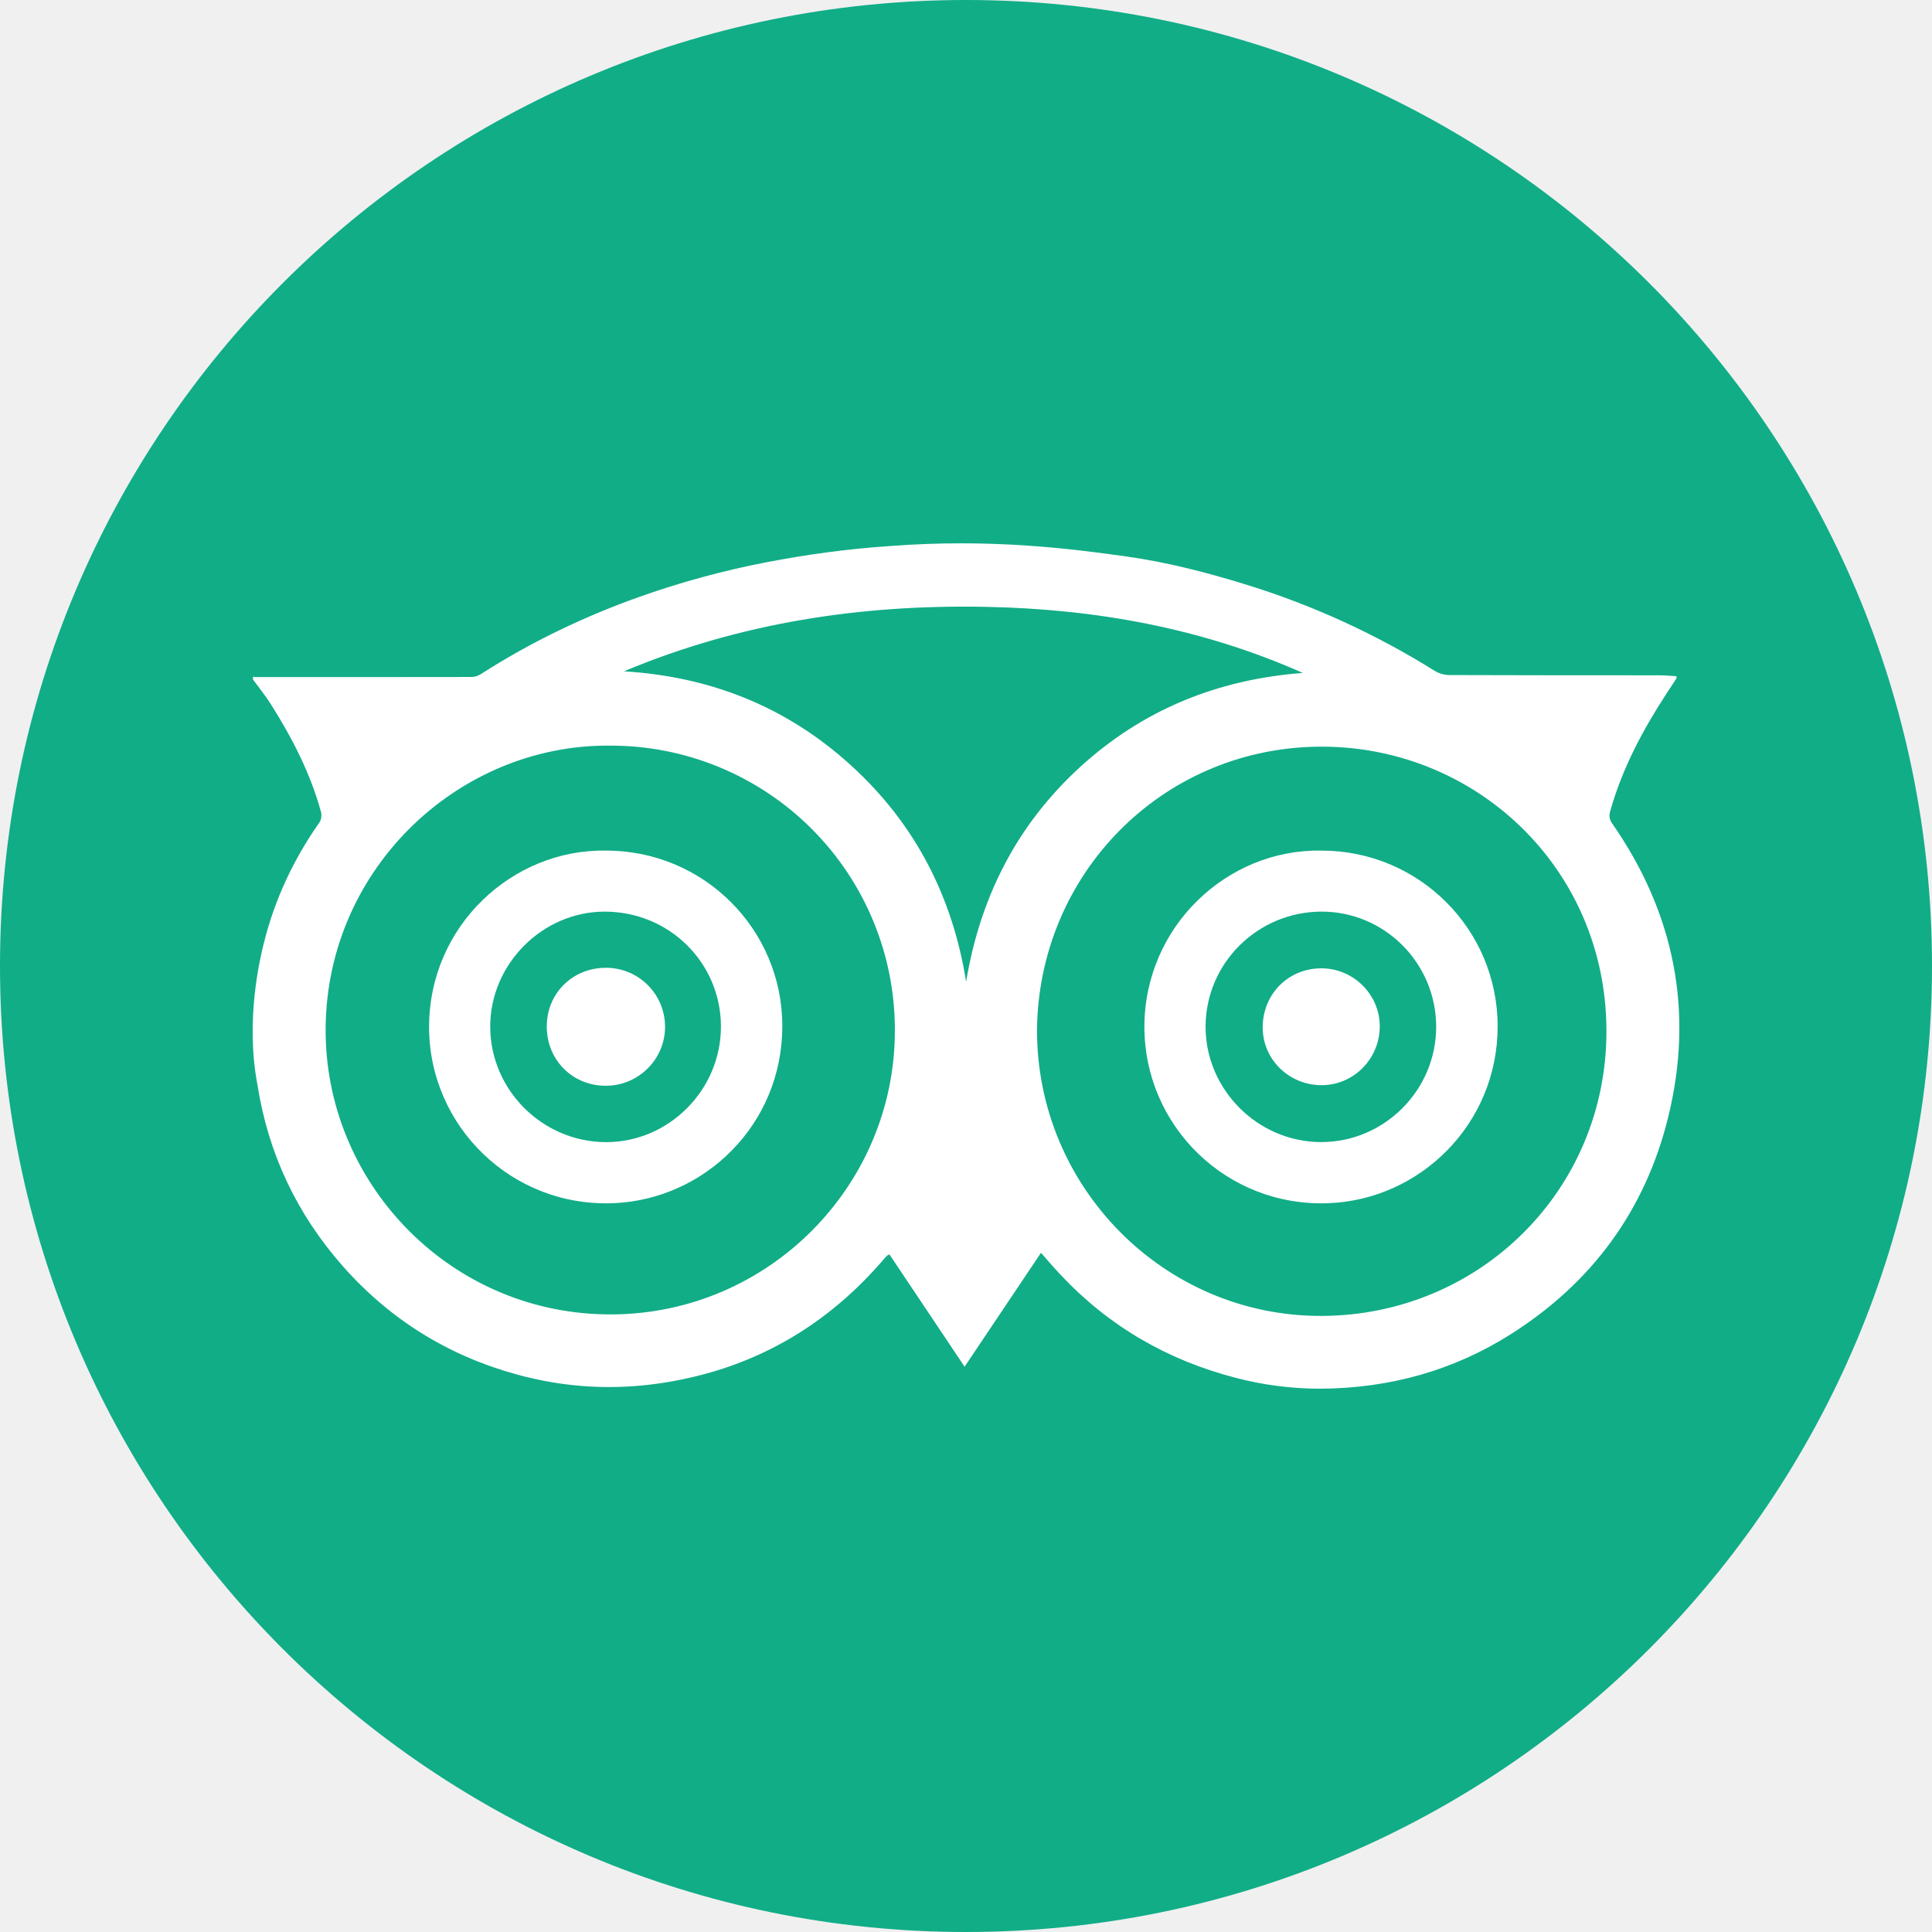
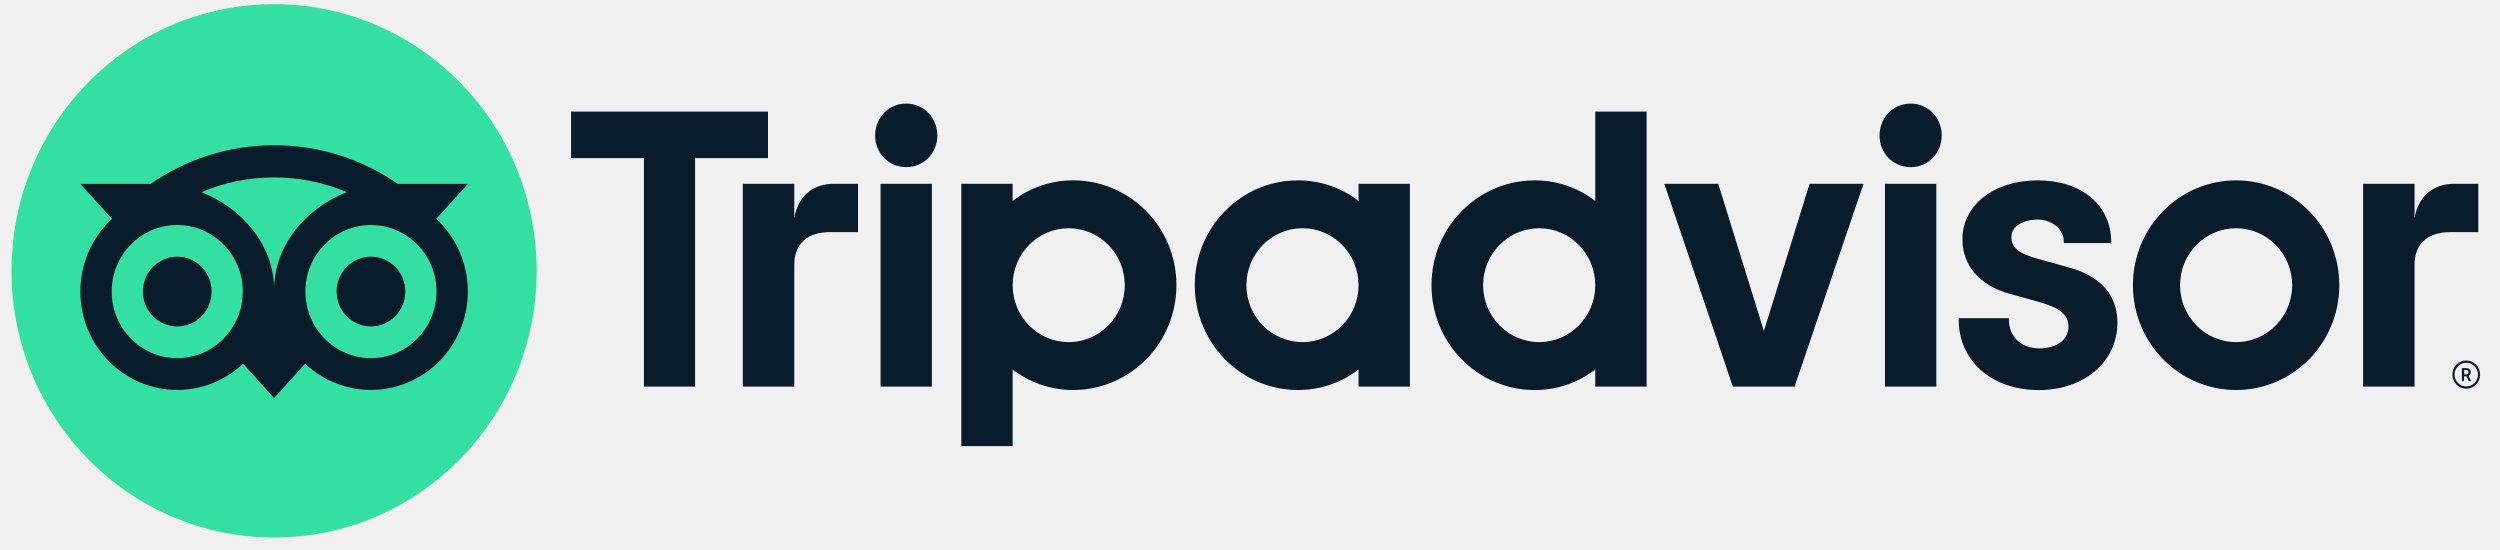
- <svg xmlns="http://www.w3.org/2000/svg" width="130" height="130" fill="none">
-   <circle cx="65" cy="65" r="65" fill="#11AD87" />
-   <path fill="#fff" d="M75.828 37.45c2.68.378 5.304 1.051 7.896 1.848a54 54 0 0 1 12.814 5.842c.28.173.652.283.981.283 4.718.02 9.434.013 14.148.017.38 0 .758.04 1.137.061 0 .093.014.132-.002.153q-.331.507-.664 1.01c-1.601 2.455-2.968 5.023-3.775 7.86-.088.306-.107.56.1.86 4.2 6.03 5.54 12.652 3.785 19.789-1.539 6.26-5.127 11.14-10.579 14.596-3.897 2.47-8.202 3.647-12.801 3.673a22.3 22.3 0 0 1-5.743-.738c-4.599-1.193-8.541-3.485-11.79-6.958-.43-.456-.832-.932-1.29-1.447l-5.14 7.664-5.056-7.556c-.115.06-.148.067-.17.089a1 1 0 0 0-.1.105c-3.93 4.64-8.874 7.486-14.897 8.437-3.35.531-6.669.34-9.923-.557-4.612-1.267-8.531-3.7-11.697-7.29-3.095-3.51-5.02-7.585-5.742-12.218-.827-4.325.18-8.494.432-9.506.728-2.941 1.998-5.642 3.742-8.126.122-.176.165-.488.107-.698-.711-2.608-1.937-4.98-3.371-7.25-.364-.578-.8-1.113-1.204-1.667v-.193c.08.01.16.026.24.026 4.827.002 9.653.003 14.48-.006.21 0 .444-.087.623-.202 3.391-2.176 7.005-3.9 10.801-5.242a59 59 0 0 1 8.384-2.272c2.76-.534 5.535-.91 8.34-1.095 6.835-.526 12.3.198 15.934.707m-6.051 31.878c0 10.6 8.6 19.26 19.162 19.218 10.601-.038 19.163-8.454 19.155-19.17-.008-11.044-8.966-19.346-19.566-19.13-10.465.216-18.656 8.651-18.751 19.082M41.034 50.172c-10.31-.09-19.3 8.516-19.12 19.477.168 10.221 8.593 18.887 19.335 18.794 10.503-.09 18.945-8.666 18.965-19.052a19.115 19.115 0 0 0-19.18-19.219m.95-5c5.825.355 10.941 2.385 15.264 6.316 4.314 3.923 6.841 8.817 7.76 14.573.944-5.688 3.405-10.536 7.638-14.42 4.24-3.888 9.288-5.929 15.017-6.36-6.798-3.022-13.967-4.306-21.346-4.448-8.385-.165-16.542 1.071-24.332 4.339" />
-   <path fill="#fff" d="M88.9 57.235c6.56-.01 11.873 5.274 11.873 11.827 0 6.578-5.223 11.664-11.384 11.898-6.881.264-12.387-5.218-12.385-11.868.006-6.727 5.55-11.968 11.896-11.857m7.737 11.856c-.003-4.275-3.46-7.75-7.706-7.75-4.295 0-7.792 3.456-7.81 7.72-.015 4.244 3.5 7.775 7.755 7.787 4.262.017 7.763-3.489 7.761-7.757M40.78 57.235c6.557-.007 11.877 5.288 11.86 11.84-.018 6.632-5.245 11.606-11.298 11.881-6.909.316-12.483-5.191-12.47-11.877.014-6.774 5.596-11.957 11.909-11.844m7.73 11.83c-.014-4.302-3.492-7.731-7.835-7.723-4.19.007-7.7 3.543-7.69 7.748.01 4.253 3.517 7.75 7.784 7.762 4.24.01 7.75-3.522 7.74-7.787" />
-   <path fill="#fff" d="M88.906 65.156c2.173-.002 3.956 1.781 3.935 3.942-.021 2.166-1.773 3.921-3.911 3.922-2.201 0-3.971-1.74-3.966-3.894.004-2.237 1.723-3.968 3.942-3.97M40.76 65.12a3.97 3.97 0 0 1 3.99 3.962c.009 2.181-1.781 3.973-3.977 3.977-2.25.005-3.984-1.732-3.982-3.993 0-2.22 1.73-3.942 3.97-3.945" />
+ <svg xmlns="http://www.w3.org/2000/svg" width="150" height="33" viewBox="0 0 150 33" fill="none">
+   <g clip-path="url(#clip0_12_903)">
+     <g clip-path="url(#clip1_12_903)">
+       <g clip-path="url(#clip2_12_903)">
+         <path d="M147.974 21.63C147.515 21.63 147.141 22.009 147.141 22.476C147.141 22.942 147.515 23.322 147.974 23.322C148.433 23.322 148.807 22.942 148.807 22.476C148.807 22.009 148.433 21.63 147.974 21.63ZM147.974 23.187C147.587 23.187 147.273 22.867 147.273 22.476C147.273 22.082 147.589 21.764 147.974 21.764C148.361 21.764 148.676 22.084 148.676 22.476C148.676 22.867 148.361 23.187 147.974 23.187ZM148.245 22.331C148.245 22.177 148.138 22.086 147.979 22.086H147.713V22.857H147.844V22.578H147.986L148.124 22.857H148.264L148.113 22.549C148.194 22.512 148.245 22.436 148.245 22.331ZM147.974 22.458H147.846V22.202H147.974C148.062 22.202 148.115 22.247 148.115 22.329C148.115 22.413 148.06 22.458 147.974 22.458ZM47.656 13.072V11.027H44.568V23.195H47.656V15.899C47.656 14.578 48.49 13.929 49.791 13.929H51.481V11.027H50.037C48.907 11.027 47.925 11.626 47.656 13.072ZM54.373 6.215C53.316 6.215 52.507 7.062 52.507 8.135C52.507 9.182 53.316 10.03 54.373 10.03C55.429 10.03 56.239 9.182 56.239 8.135C56.238 7.062 55.429 6.215 54.373 6.215ZM52.833 23.195H55.913V11.027H52.833V23.195ZM70.586 17.111C70.586 20.584 67.813 23.4 64.393 23.4C63.013 23.4 61.762 22.941 60.758 22.165V26.766H57.678V11.027H60.758V12.057C61.762 11.281 63.013 10.822 64.393 10.822C67.813 10.822 70.586 13.637 70.586 17.111ZM67.486 17.111C67.486 15.225 65.979 13.695 64.122 13.695C62.265 13.695 60.759 15.225 60.759 17.111C60.759 18.997 62.265 20.527 64.122 20.527C65.979 20.527 67.486 18.999 67.486 17.111ZM124.123 16.044L122.326 15.543C121.144 15.23 120.684 14.862 120.684 14.227C120.684 13.609 121.332 13.176 122.258 13.176C123.14 13.176 123.831 13.762 123.831 14.513V14.583H126.671V14.513C126.671 12.306 124.898 10.822 122.258 10.822C119.644 10.822 117.745 12.304 117.745 14.347C117.745 15.936 118.781 17.134 120.591 17.631L122.312 18.108C123.62 18.477 124.106 18.884 124.106 19.616C124.106 20.386 123.404 20.904 122.358 20.904C121.268 20.904 120.534 20.204 120.534 19.163V19.093H117.521V19.163C117.521 21.659 119.499 23.404 122.333 23.404C125.063 23.404 127.045 21.7 127.045 19.355C127.045 18.203 126.538 16.698 124.123 16.044ZM81.513 11.027H84.593V23.195H81.513V22.165C80.51 22.941 79.258 23.4 77.878 23.4C74.458 23.4 71.686 20.584 71.686 17.111C71.686 13.637 74.458 10.822 77.878 10.822C79.258 10.822 80.51 11.281 81.513 12.057V11.027ZM81.513 17.111C81.513 15.223 80.006 13.695 78.149 13.695C76.292 13.695 74.785 15.225 74.785 17.111C74.785 18.997 76.292 20.527 78.149 20.527C80.008 20.527 81.513 18.999 81.513 17.111ZM95.716 6.698H98.796V23.196H95.716V22.166C94.713 22.942 93.461 23.402 92.081 23.402C88.661 23.402 85.889 20.586 85.889 17.113C85.889 13.639 88.661 10.823 92.081 10.823C93.461 10.823 94.713 11.283 95.716 12.059V6.698ZM95.716 17.111C95.716 15.225 94.209 13.695 92.352 13.695C90.495 13.695 88.988 15.225 88.988 17.111C88.988 18.997 90.493 20.527 92.352 20.527C94.209 20.527 95.716 18.999 95.716 17.111ZM113.098 23.195H116.178V11.027H113.098V23.195ZM114.638 6.215C113.582 6.215 112.772 7.062 112.772 8.135C112.772 9.182 113.582 10.03 114.638 10.03C115.694 10.03 116.504 9.182 116.504 8.135C116.504 7.062 115.694 6.215 114.638 6.215ZM140.359 17.111C140.359 20.584 137.587 23.4 134.167 23.4C130.747 23.4 127.975 20.584 127.975 17.111C127.975 13.637 130.747 10.822 134.167 10.822C137.587 10.822 140.359 13.637 140.359 17.111ZM137.531 17.111C137.531 15.225 136.024 13.695 134.167 13.695C132.31 13.695 130.803 15.225 130.803 17.111C130.803 18.997 132.308 20.527 134.167 20.527C136.024 20.527 137.531 18.999 137.531 17.111ZM46.079 6.698H34.263V9.488H38.637V23.195H41.706V9.488H46.08V6.698H46.079ZM105.835 19.862L103.095 11.027H99.859L103.969 23.195H107.676L111.811 11.027H108.576L105.835 19.862ZM144.873 13.072V11.027H141.785V23.195H144.873V15.899C144.873 14.578 145.707 13.929 147.008 13.929H148.697V11.027H147.254C146.124 11.027 145.144 11.626 144.873 13.072Z" fill="#081C2B" />
+         <path d="M16.446 32.25C25.146 32.25 32.2 25.087 32.2 16.25C32.2 7.413 25.146 0.25 16.446 0.25C7.745 0.25 0.692 7.413 0.692 16.25C0.692 25.087 7.745 32.25 16.446 32.25Z" fill="#34E0A1" />
+         <path d="M26.175 13.132L28.076 11.032H23.86C21.75 9.568 19.201 8.715 16.445 8.715C13.692 8.715 11.15 9.569 9.043 11.032H4.817L6.718 13.132C5.553 14.212 4.822 15.767 4.822 17.494C4.822 20.753 7.424 23.395 10.633 23.395C12.157 23.395 13.546 22.799 14.583 21.822L16.445 23.882L18.307 21.824C19.344 22.8 20.731 23.395 22.255 23.395C25.464 23.395 28.069 20.753 28.069 17.494C28.071 15.766 27.34 14.21 26.175 13.132ZM10.635 21.488C8.462 21.488 6.702 19.7 6.702 17.494C6.702 15.288 8.463 13.501 10.635 13.501C12.807 13.501 14.567 15.288 14.567 17.494C14.567 19.7 12.807 21.488 10.635 21.488ZM16.447 17.378C16.447 14.75 14.565 12.494 12.081 11.53C13.424 10.96 14.898 10.644 16.445 10.644C17.992 10.644 19.467 10.96 20.81 11.53C18.328 12.496 16.447 14.75 16.447 17.378ZM22.257 21.488C20.085 21.488 18.325 19.7 18.325 17.494C18.325 15.288 20.085 13.501 22.257 13.501C24.429 13.501 26.189 15.288 26.189 17.494C26.189 19.7 24.429 21.488 22.257 21.488ZM22.257 15.399C21.118 15.399 20.196 16.336 20.196 17.492C20.196 18.649 21.118 19.586 22.257 19.586C23.396 19.586 24.318 18.649 24.318 17.492C24.318 16.338 23.396 15.399 22.257 15.399ZM12.696 17.494C12.696 18.651 11.773 19.588 10.635 19.588C9.496 19.588 8.573 18.651 8.573 17.494C8.573 16.338 9.496 15.401 10.635 15.401C11.773 15.399 12.696 16.338 12.696 17.494Z" fill="#081C2B" />
+       </g>
+     </g>
+   </g>
+   <defs>
+     <clipPath id="clip0_12_903">
+       <rect width="149" height="32" fill="white" transform="translate(0.699951 0.25)" />
+     </clipPath>
+     <clipPath id="clip1_12_903">
+       <rect width="149" height="32" fill="white" transform="translate(0.699951 0.25)" />
+     </clipPath>
+     <clipPath id="clip2_12_903">
+       <rect width="149" height="32" fill="white" transform="translate(0.699951 0.25)" />
+     </clipPath>
+   </defs>
</svg>
